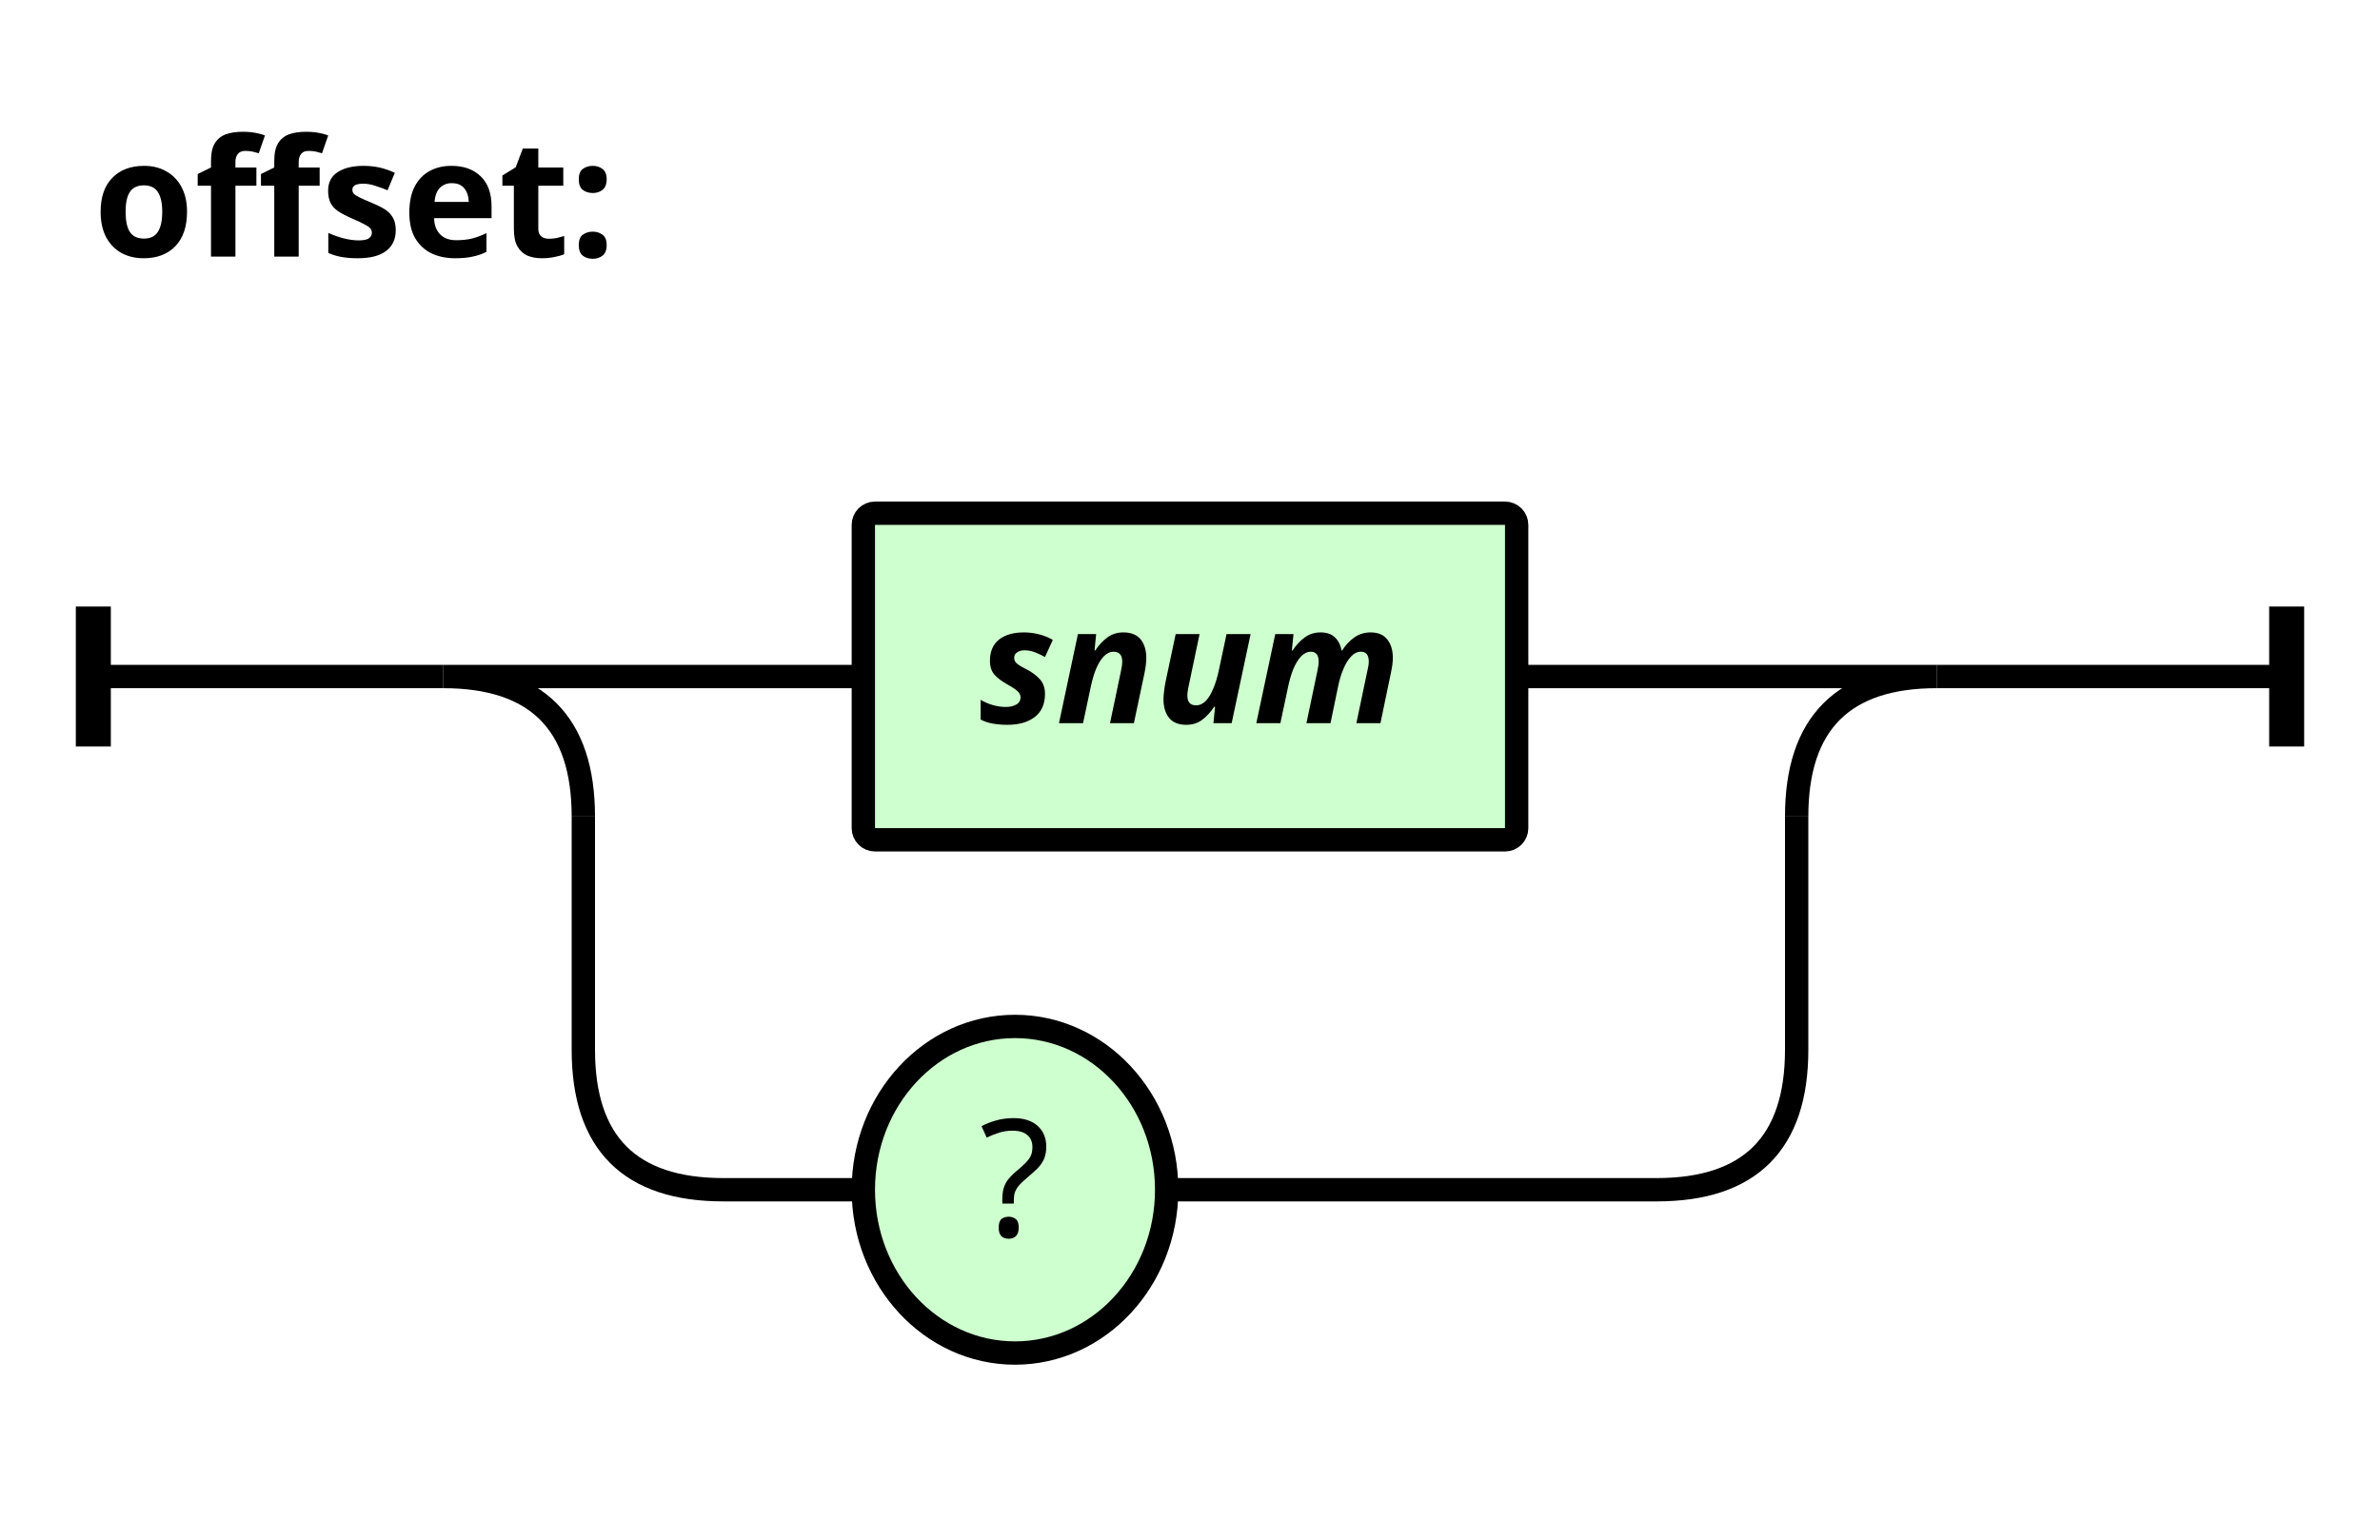
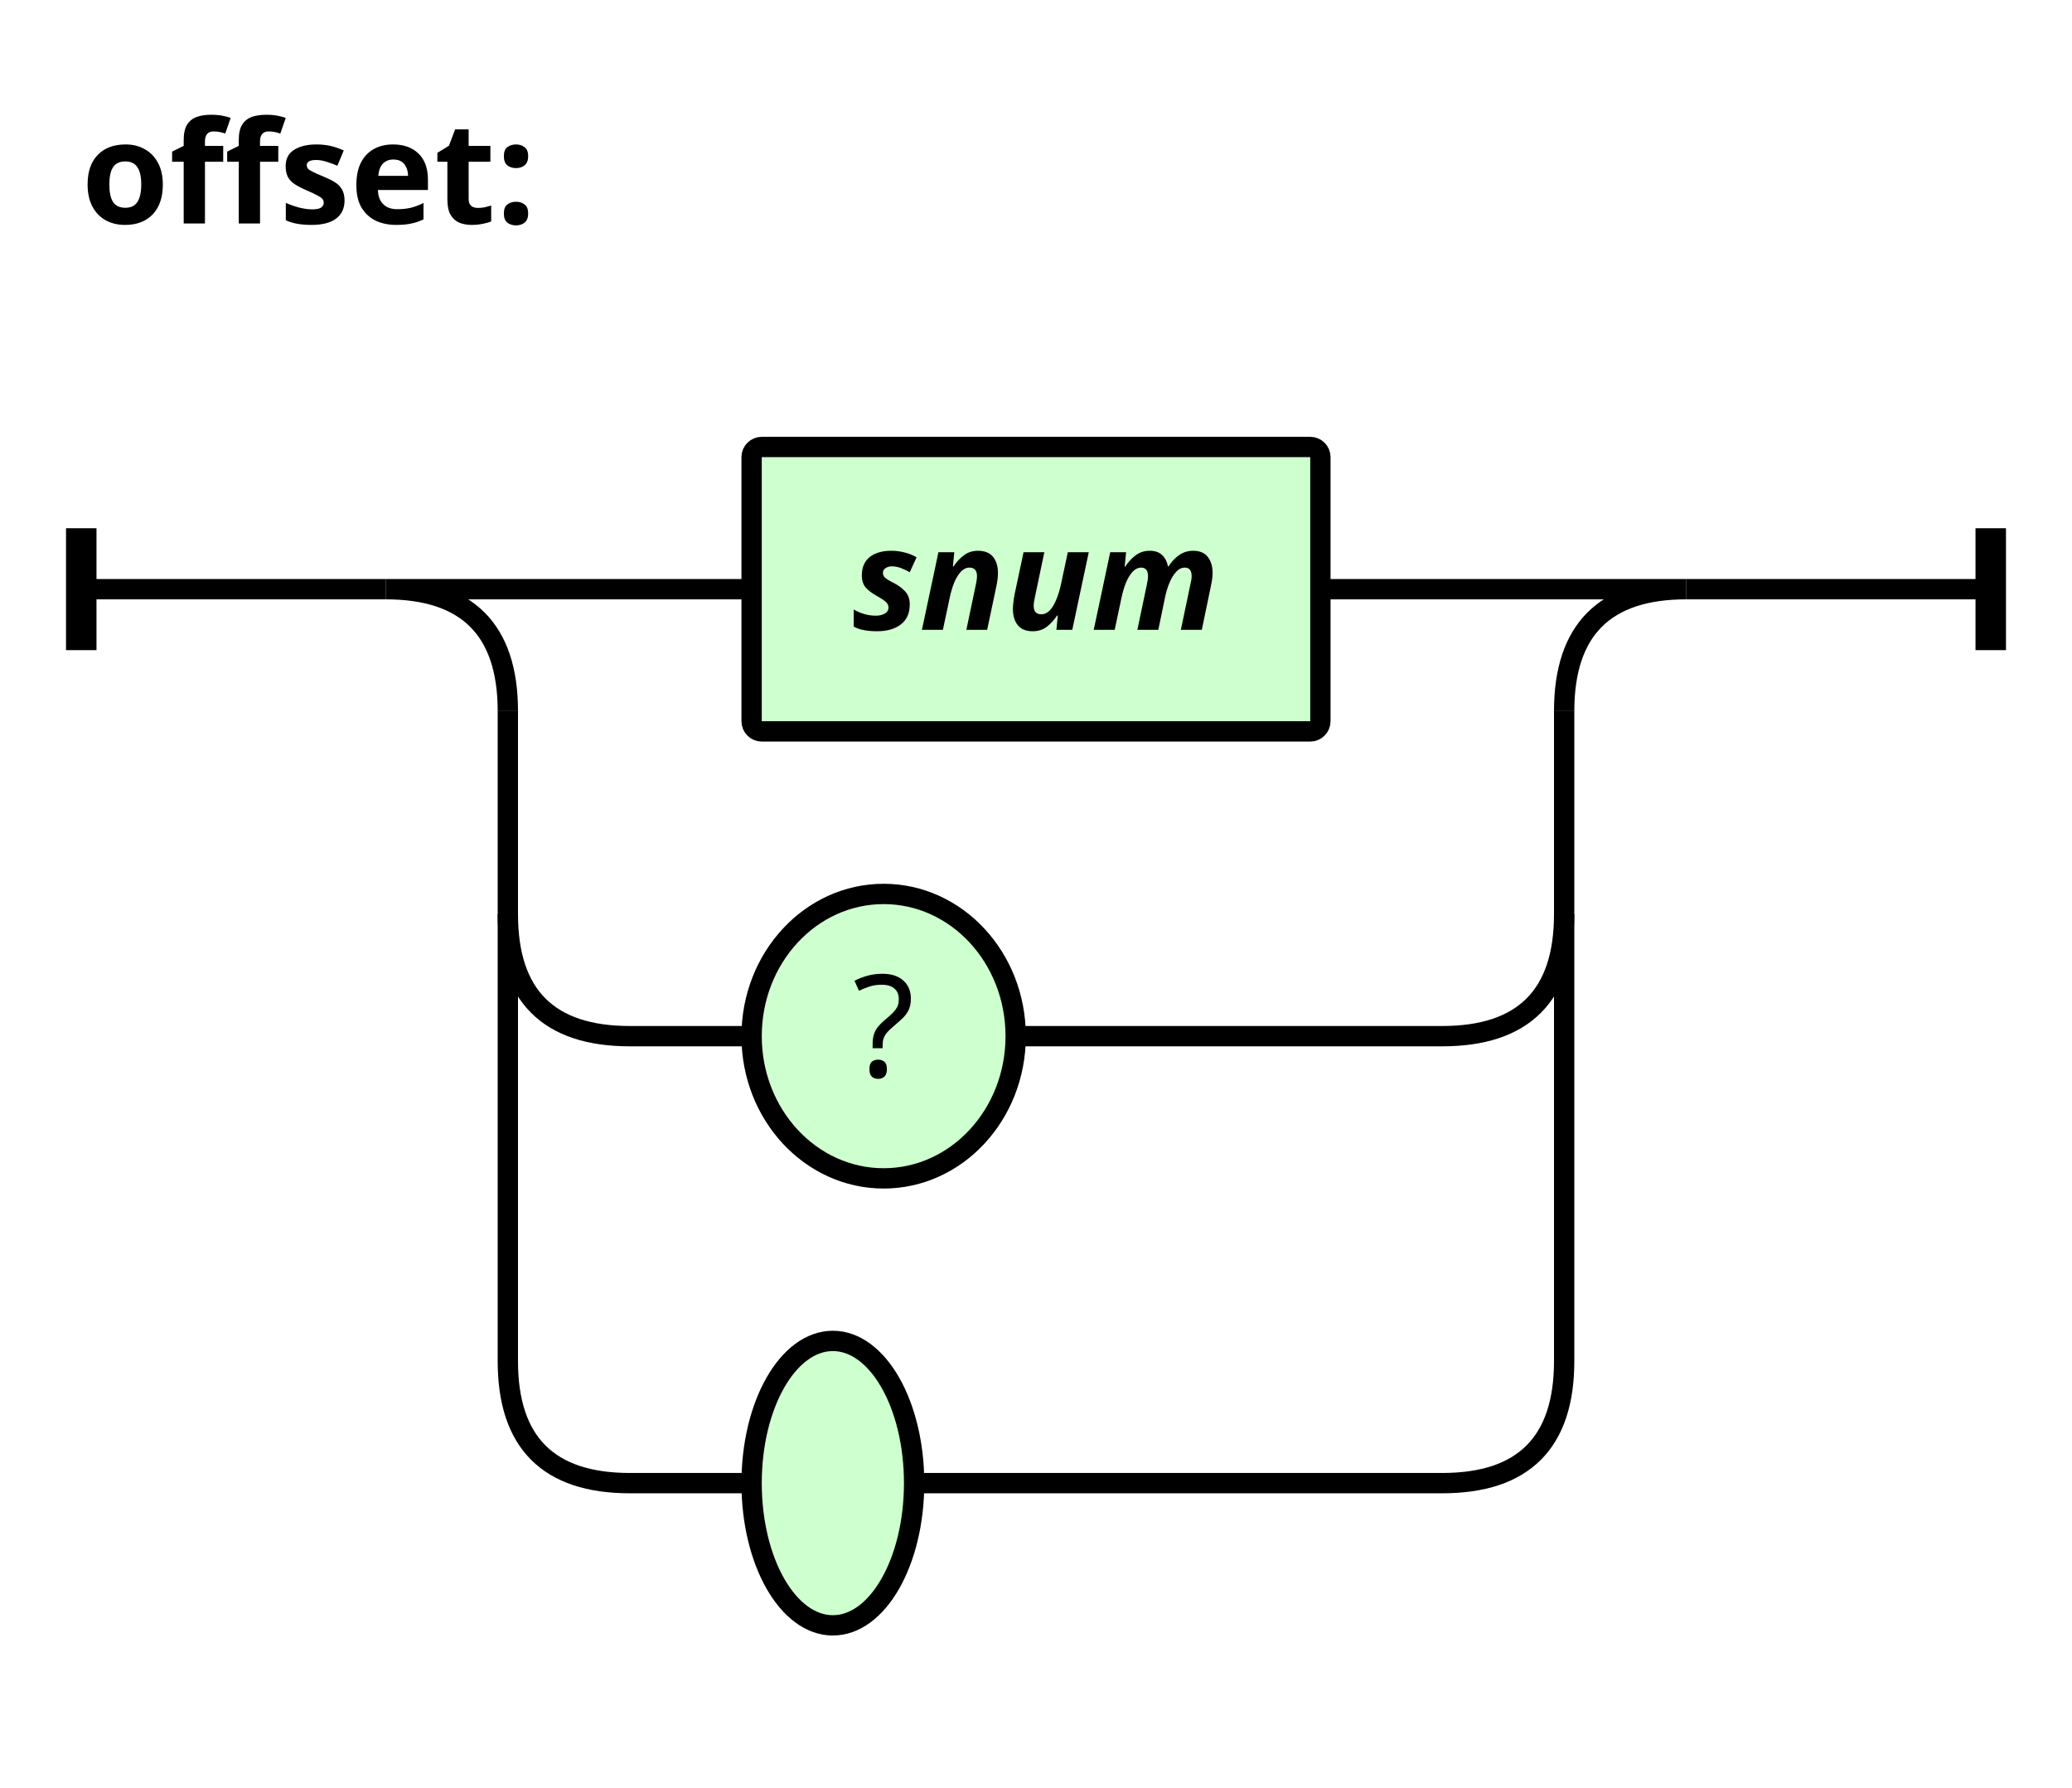
- <svg xmlns="http://www.w3.org/2000/svg" width="204" height="132" viewBox="-8 -58 204 132 " version="1.1">
+ <svg xmlns="http://www.w3.org/2000/svg" width="204" height="176" viewBox="-8 -58 204 176 " version="1.1">
  <defs>
    <style type="text/css">.terminal_rect{fill:rgb(206,255,206);stroke:black;stroke-width:2;}.terminal_text{fill:black;font-family:Verdana,Sans-serif;text-anchor:middle;font-size:14px;}.symbol_rect{fill:rgb(206,255,206);stroke:black;stroke-width:2;}.symbol_text{fill:black;font-family:Verdana,Sans-serif;font-weight:bold;font-style:italic;text-anchor:middle;font-size:14px;}.path{fill:none;stroke:black;stroke-width:2;}.rule_text{fill:black;font-family:Verdana,Sans-serif;font-weight:bold;font-size:14px;}.rule_path_edge{fill:none;stroke:black;stroke-width:3;}</style>
  </defs>
  <text class="rule_text" x="0" y="-36">offset:</text>
  <rect class="symbol_rect" x="66" y="-14" width="56" height="28" rx="1" />
  <text class="symbol_text" x="94" y="4">snum</text>
  <rect class="terminal_rect" x="66" y="30" width="26" height="28" rx="28" />
  <text class="terminal_text" x="79" y="48">?</text>
+   <rect class="terminal_rect" x="66" y="74" width="16" height="28" rx="28" />
+   <text class="terminal_text" x="74" y="92" />
  <path class="path" d="M30 0 L66 0 M30 0 Q42 0 42 12 M158 0 L122 0 M158 0 Q146 0 146 12" />
  <path class="path" d="M54 44 L66 44 M54 44 Q42 44 42 32 L42 12 M134 44 L92 44 M134 44 Q146 44 146 32 L146 12" />
+   <path class="path" d="M54 88 L66 88 M54 88 Q42 88 42 76 L42 32 M134 88 L82 88 M134 88 Q146 88 146 76 L146 32" />
  <path class="path" d="M0 0 L30 0 M188 0 L158 0" />
  <path class="rule_path_edge" d="M0 -6 L0 6 M188 -6 L188 6" />
</svg>
